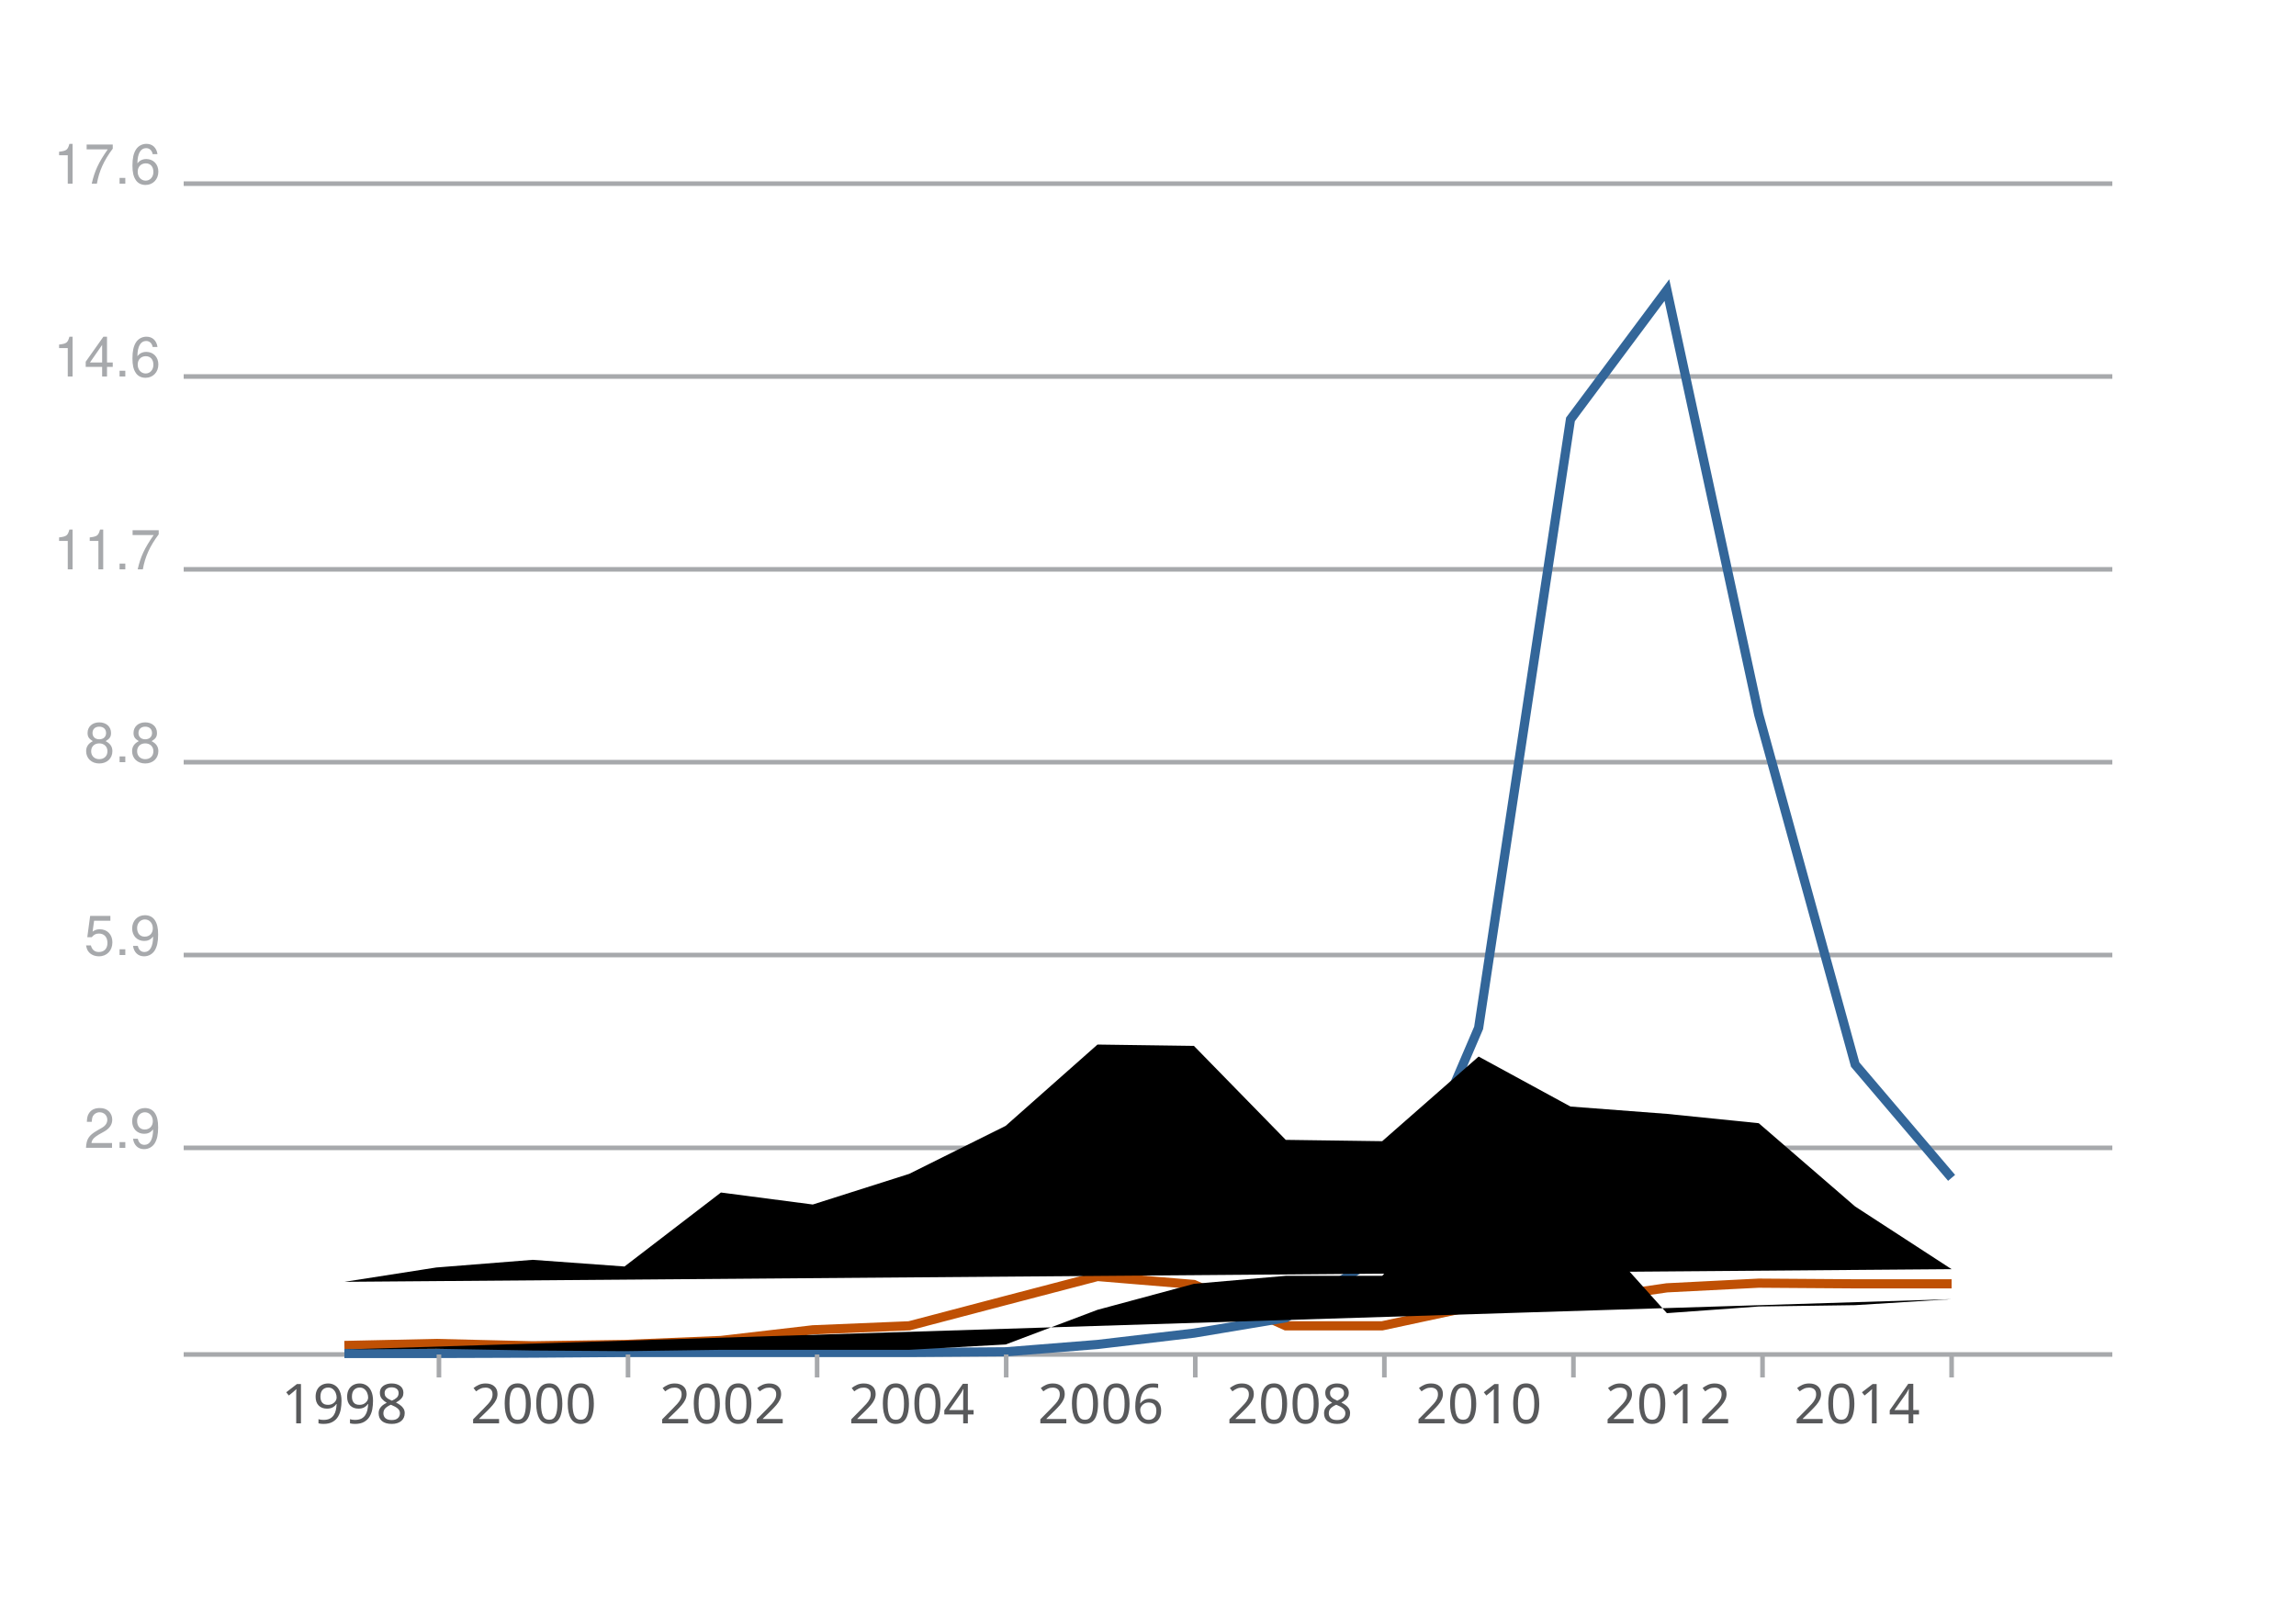
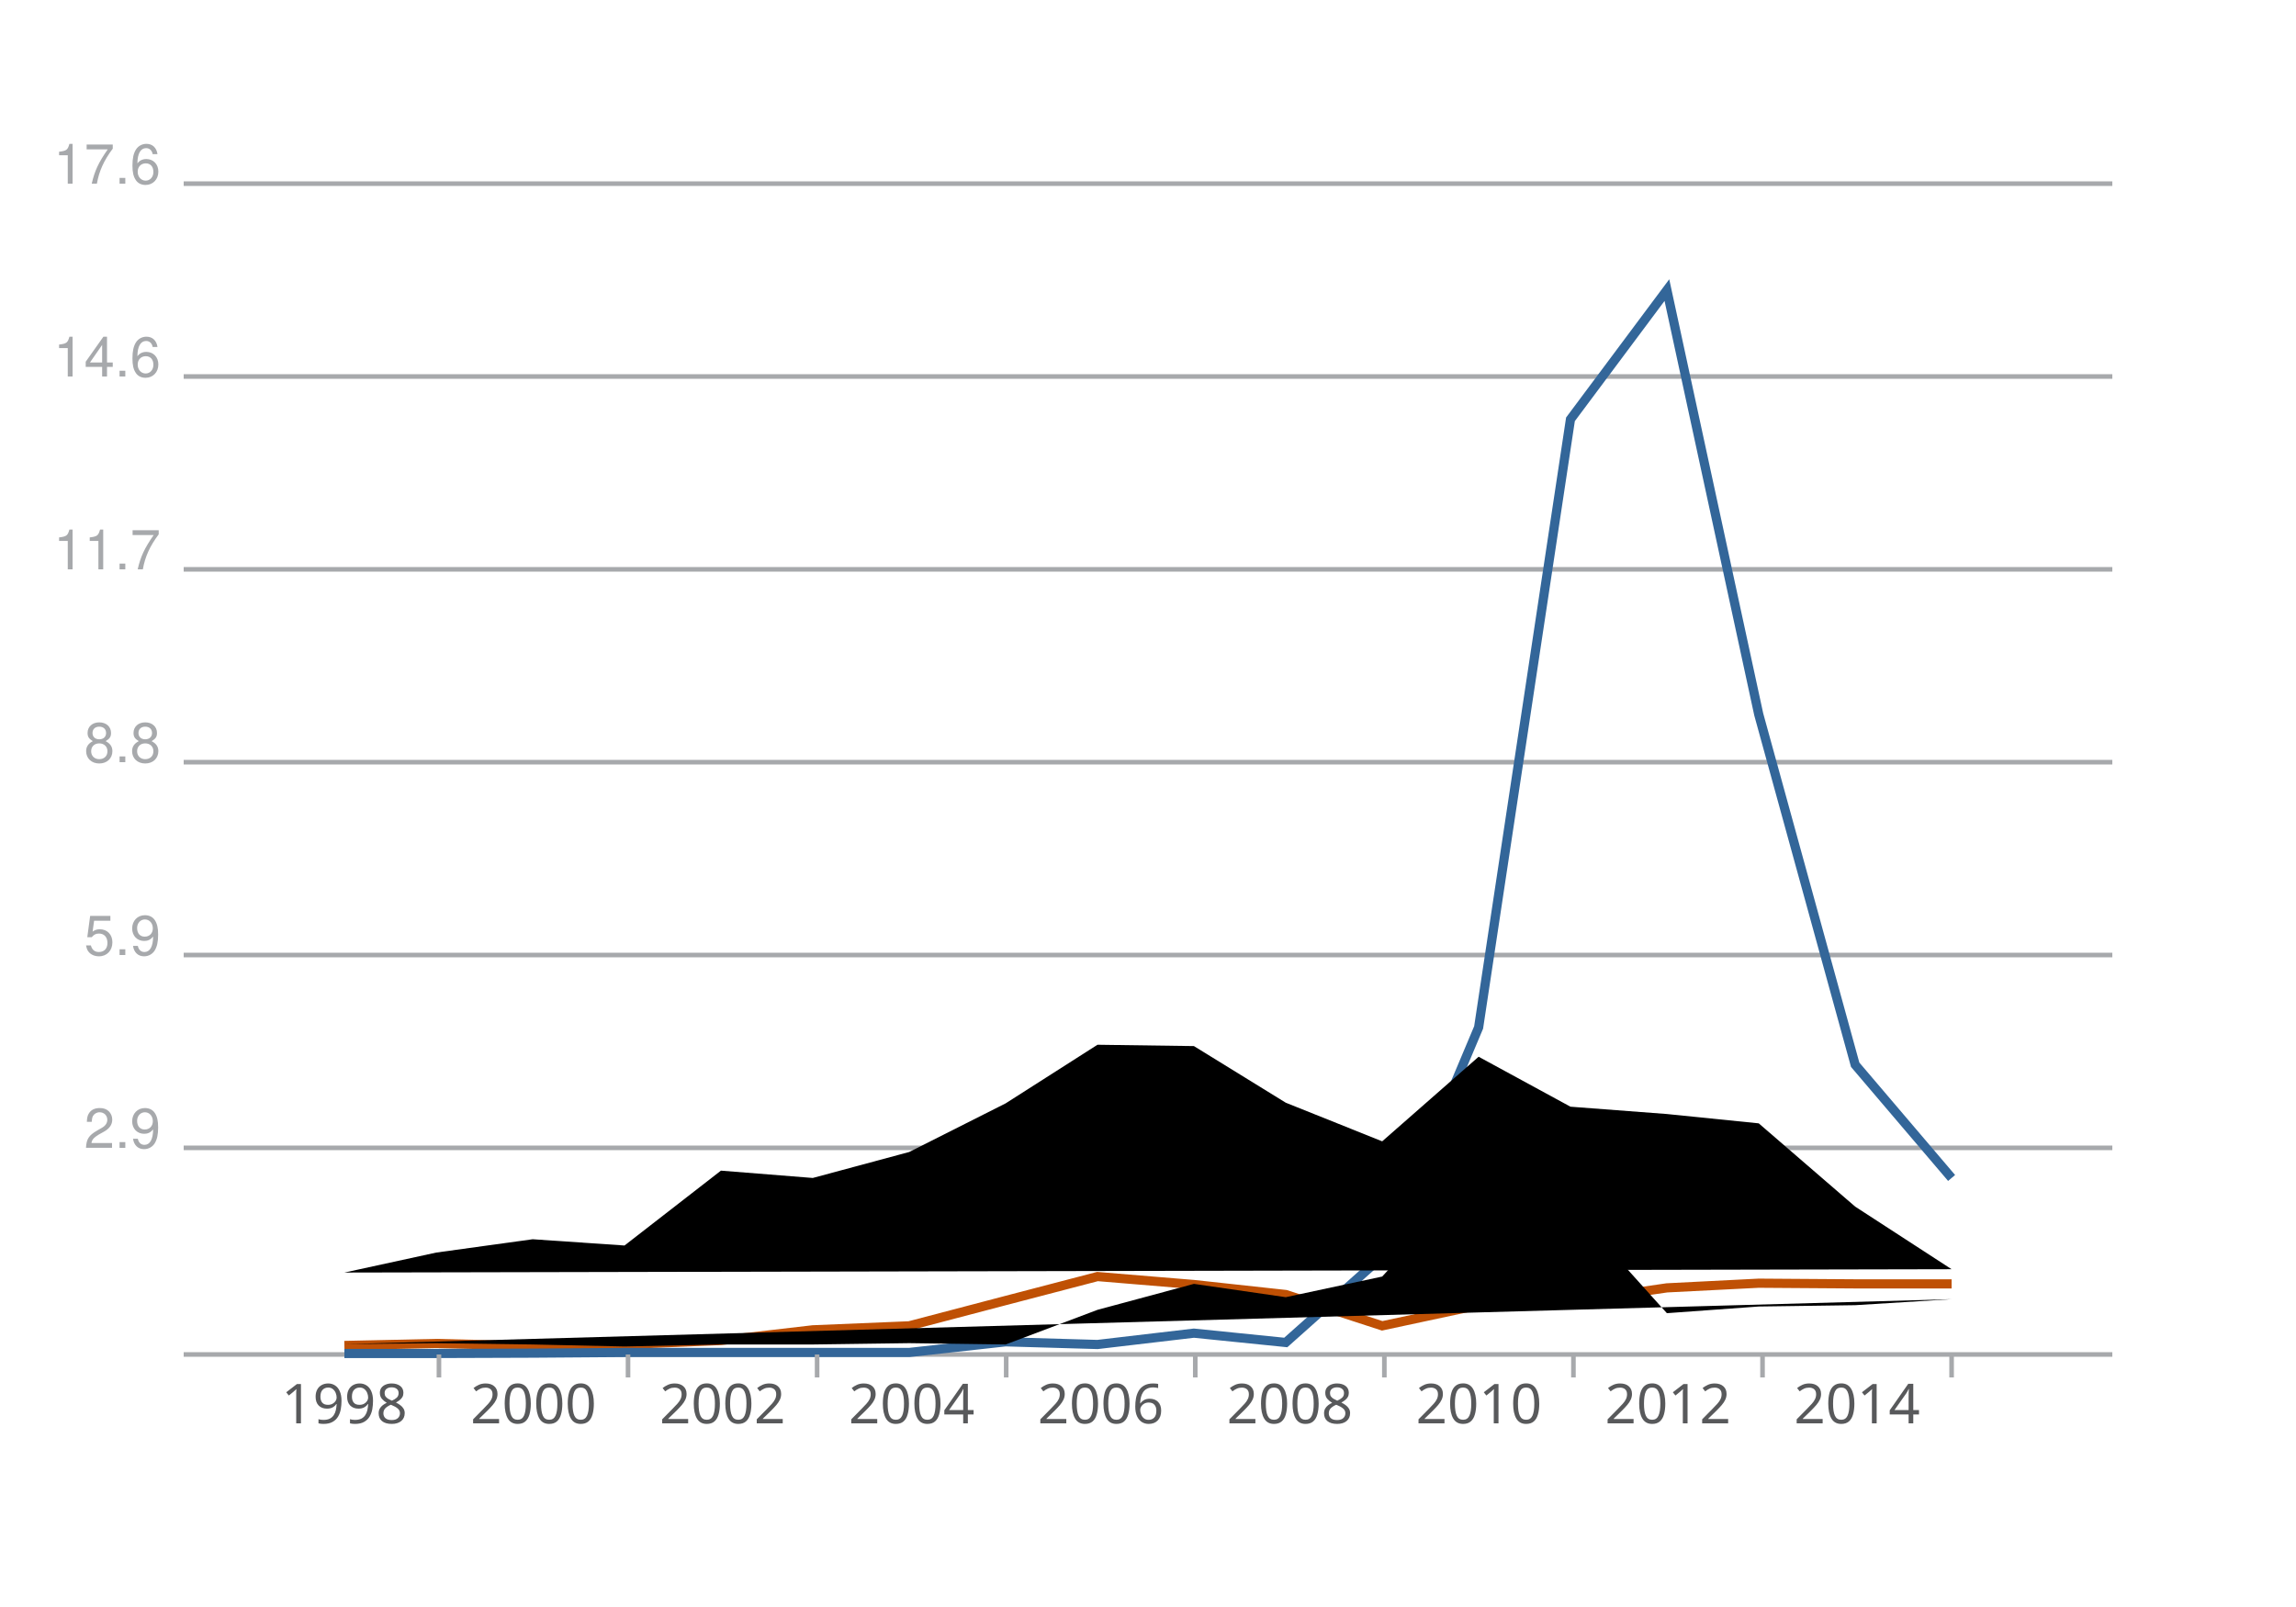
<svg xmlns="http://www.w3.org/2000/svg" height="350" version="1.1" width="500">
  <style type="text/css">
		

.x-axis-path, .y-gridline, .x-notch { fill:none; stroke: #a7a9ac; stroke-width:1; }



.y-gridline { stroke-width: 1; }

.y-axis-path, .y-axis-path2, .x-notch-left, .x-notch-right { display: none;}



.x-axis-label, .data-point-label {font-size: 12px; font-weight:normal; font-family: sans-serif; fill: #58595b; text-anchor:middle;}

.y-axis-label {font-size: 12px; font-family: helvetica; fill: #a7a9ac; text-anchor:end;}



.series-1-line { fill: none; stroke: #bf5004; stroke-width:2; }



.series-2-line { fill: none; stroke: #336699; stroke-width: 2;}

	</style>
  <rect fill="white" height="350" width="500" x="0" y="0" />
  <g id="grid" transform="translate(40, 40)">
    <g class="x-axis" id="x_axis">
      <path class="x-axis-path" d="M 0 255 L 420 255" />
      <path class="x-notch-left" d="M 0 255, L 0 265" />
      <path class="x-notch-right" d="M 420 255, L 420 265" />
    </g>
    <g class="y-axis" id="y_axis">
      <path class="y-axis-path" d="M 0 255 L 0 0" />
      <path class="y-axis-path-2" d="M 420 255 L 420 0" />
      <path class="y-gridline" d="M 0 0 L 420 0" />
      <text class="y-axis-label" x="-5" y="0">
				17.6
			</text>
      <path class="y-gridline" d="M 0 42 L 420 42" />
      <text class="y-axis-label" x="-5" y="42">
				14.6
			</text>
      <path class="y-gridline" d="M 0 84 L 420 84" />
      <text class="y-axis-label" x="-5" y="84">
				11.7
			</text>
      <path class="y-gridline" d="M 0 126 L 420 126" />
      <text class="y-axis-label" x="-5" y="126">
				8.8
			</text>
      <path class="y-gridline" d="M 0 168 L 420 168" />
      <text class="y-axis-label" x="-5" y="168">
				5.9
			</text>
      <path class="y-gridline" d="M 0 210 L 420 210" />
      <text class="y-axis-label" x="-5" y="210">
				2.9
			</text>
    </g>
    <g>
-       <path class="series-1-line" d="M 35 253.04 L 55 252.605 L 76 253.113 L 96 252.823 L 117 251.952 L 137 249.629 L 158 248.758 L 179 243.242 L 199 238.016 L 220 239.758 L 240 248.758 L 261 248.758 L 282 244.258 L 302 243.532 L 323 240.484 L 343 239.468 L 364 239.613 L 385 239.613" />
-       <path class="series-2-line" d="M 35 254.782 L 55 254.782 L 76 254.71 L 96 254.565 L 117 254.565 L 137 254.565 L 158 254.565 L 179 254.419 L 199 252.823 L 220 250.355 L 240 247.016 L 261 232.936 L 282 183.872 L 302 51.343 L 323 23.182 L 343 115.648 L 364 191.856 L 385 216.533" />
-       <path class="series-3-line" d="M 35 253.911 L 55 253.766 L 76 254.129 L 96 254.274 L 117 253.984 L 137 253.984 L 158 253.984 L 179 252.823 L 199 245.274 L 220 239.613 L 240 237.871 L 261 237.871 L 282 215.081 L 302 222.63 L 323 246 L 343 244.549 L 364 244.258 L 385 242.952" />
-       <path class="series-4-line" d="M 35 239.178 L 55 236.057 L 76 234.387 L 96 235.839 L 117 219.726 L 137 222.339 L 158 215.662 L 179 205.211 L 199 187.501 L 220 187.792 L 240 208.259 L 261 208.549 L 282 190.114 L 302 201.001 L 323 202.598 L 343 204.63 L 364 222.775 L 385 236.42" />
+       <path class="series-1-line" d="M 35 253.042 L 55 252.606 L 76 253.114 L 96 252.824 L 117 251.954 L 137 249.632 L 158 248.762 L 179 243.25 L 199 238.027 L 220 239.768 L 240 241.944 L 261 248.762 L 282 244.265 L 302 243.54 L 323 240.493 L 343 239.478 L 364 239.623 L 385 239.623" />
+       <path class="series-2-line" d="M 35 254.782 L 55 254.782 L 76 254.71 L 96 254.565 L 117 254.565 L 137 254.565 L 158 254.565 L 179 252.244 L 199 252.824 L 220 250.358 L 240 252.389 L 261 233.675 L 282 183.772 L 302 51.325 L 323 23.182 L 343 115.59 L 364 191.896 L 385 216.557" />
+       <path class="series-3-line" d="M 35 252.751 L 55 252.534 L 76 252.824 L 96 253.259 L 117 252.824 L 137 252.824 L 158 252.534 L 179 252.824 L 199 245.28 L 220 239.623 L 240 242.524 L 261 238.027 L 282 215.106 L 302 222.65 L 323 246.006 L 343 244.555 L 364 244.265 L 385 242.959" />
+       <path class="series-4-line" d="M 35 237.157 L 55 232.805 L 76 229.903 L 96 231.267 L 117 214.961 L 137 216.557 L 158 210.899 L 179 200.309 L 199 187.544 L 220 187.834 L 240 200.164 L 261 208.578 L 282 190.155 L 302 201.035 L 323 202.631 L 343 204.662 L 364 222.795 L 385 236.431" />
    </g>
    <text class="x-axis-label" x="35.0" y="270">
			1998
		</text>
    <path class="x-notch" d="M 55.588 255 L 55.588 260" />
    <text class="x-axis-label" x="76.176" y="270">
			2000
		</text>
    <path class="x-notch" d="M 96.765 255 L 96.765 260" />
    <text class="x-axis-label" x="117.353" y="270">
			2002
		</text>
    <path class="x-notch" d="M 137.941 255 L 137.941 260" />
    <text class="x-axis-label" x="158.529" y="270">
			2004
		</text>
    <path class="x-notch" d="M 179.118 255 L 179.118 260" />
    <text class="x-axis-label" x="199.706" y="270">
			2006
		</text>
    <path class="x-notch" d="M 220.294 255 L 220.294 260" />
    <text class="x-axis-label" x="240.882" y="270">
			2008
		</text>
    <path class="x-notch" d="M 261.471 255 L 261.471 260" />
    <text class="x-axis-label" x="282.059" y="270">
			2010
		</text>
    <path class="x-notch" d="M 302.647 255 L 302.647 260" />
    <text class="x-axis-label" x="323.235" y="270">
			2012
		</text>
    <path class="x-notch" d="M 343.824 255 L 343.824 260" />
    <text class="x-axis-label" x="364.412" y="270">
			2014
		</text>
    <path class="x-notch" d="M 385.0 255 L 385.0 260" />
  </g>
</svg>
